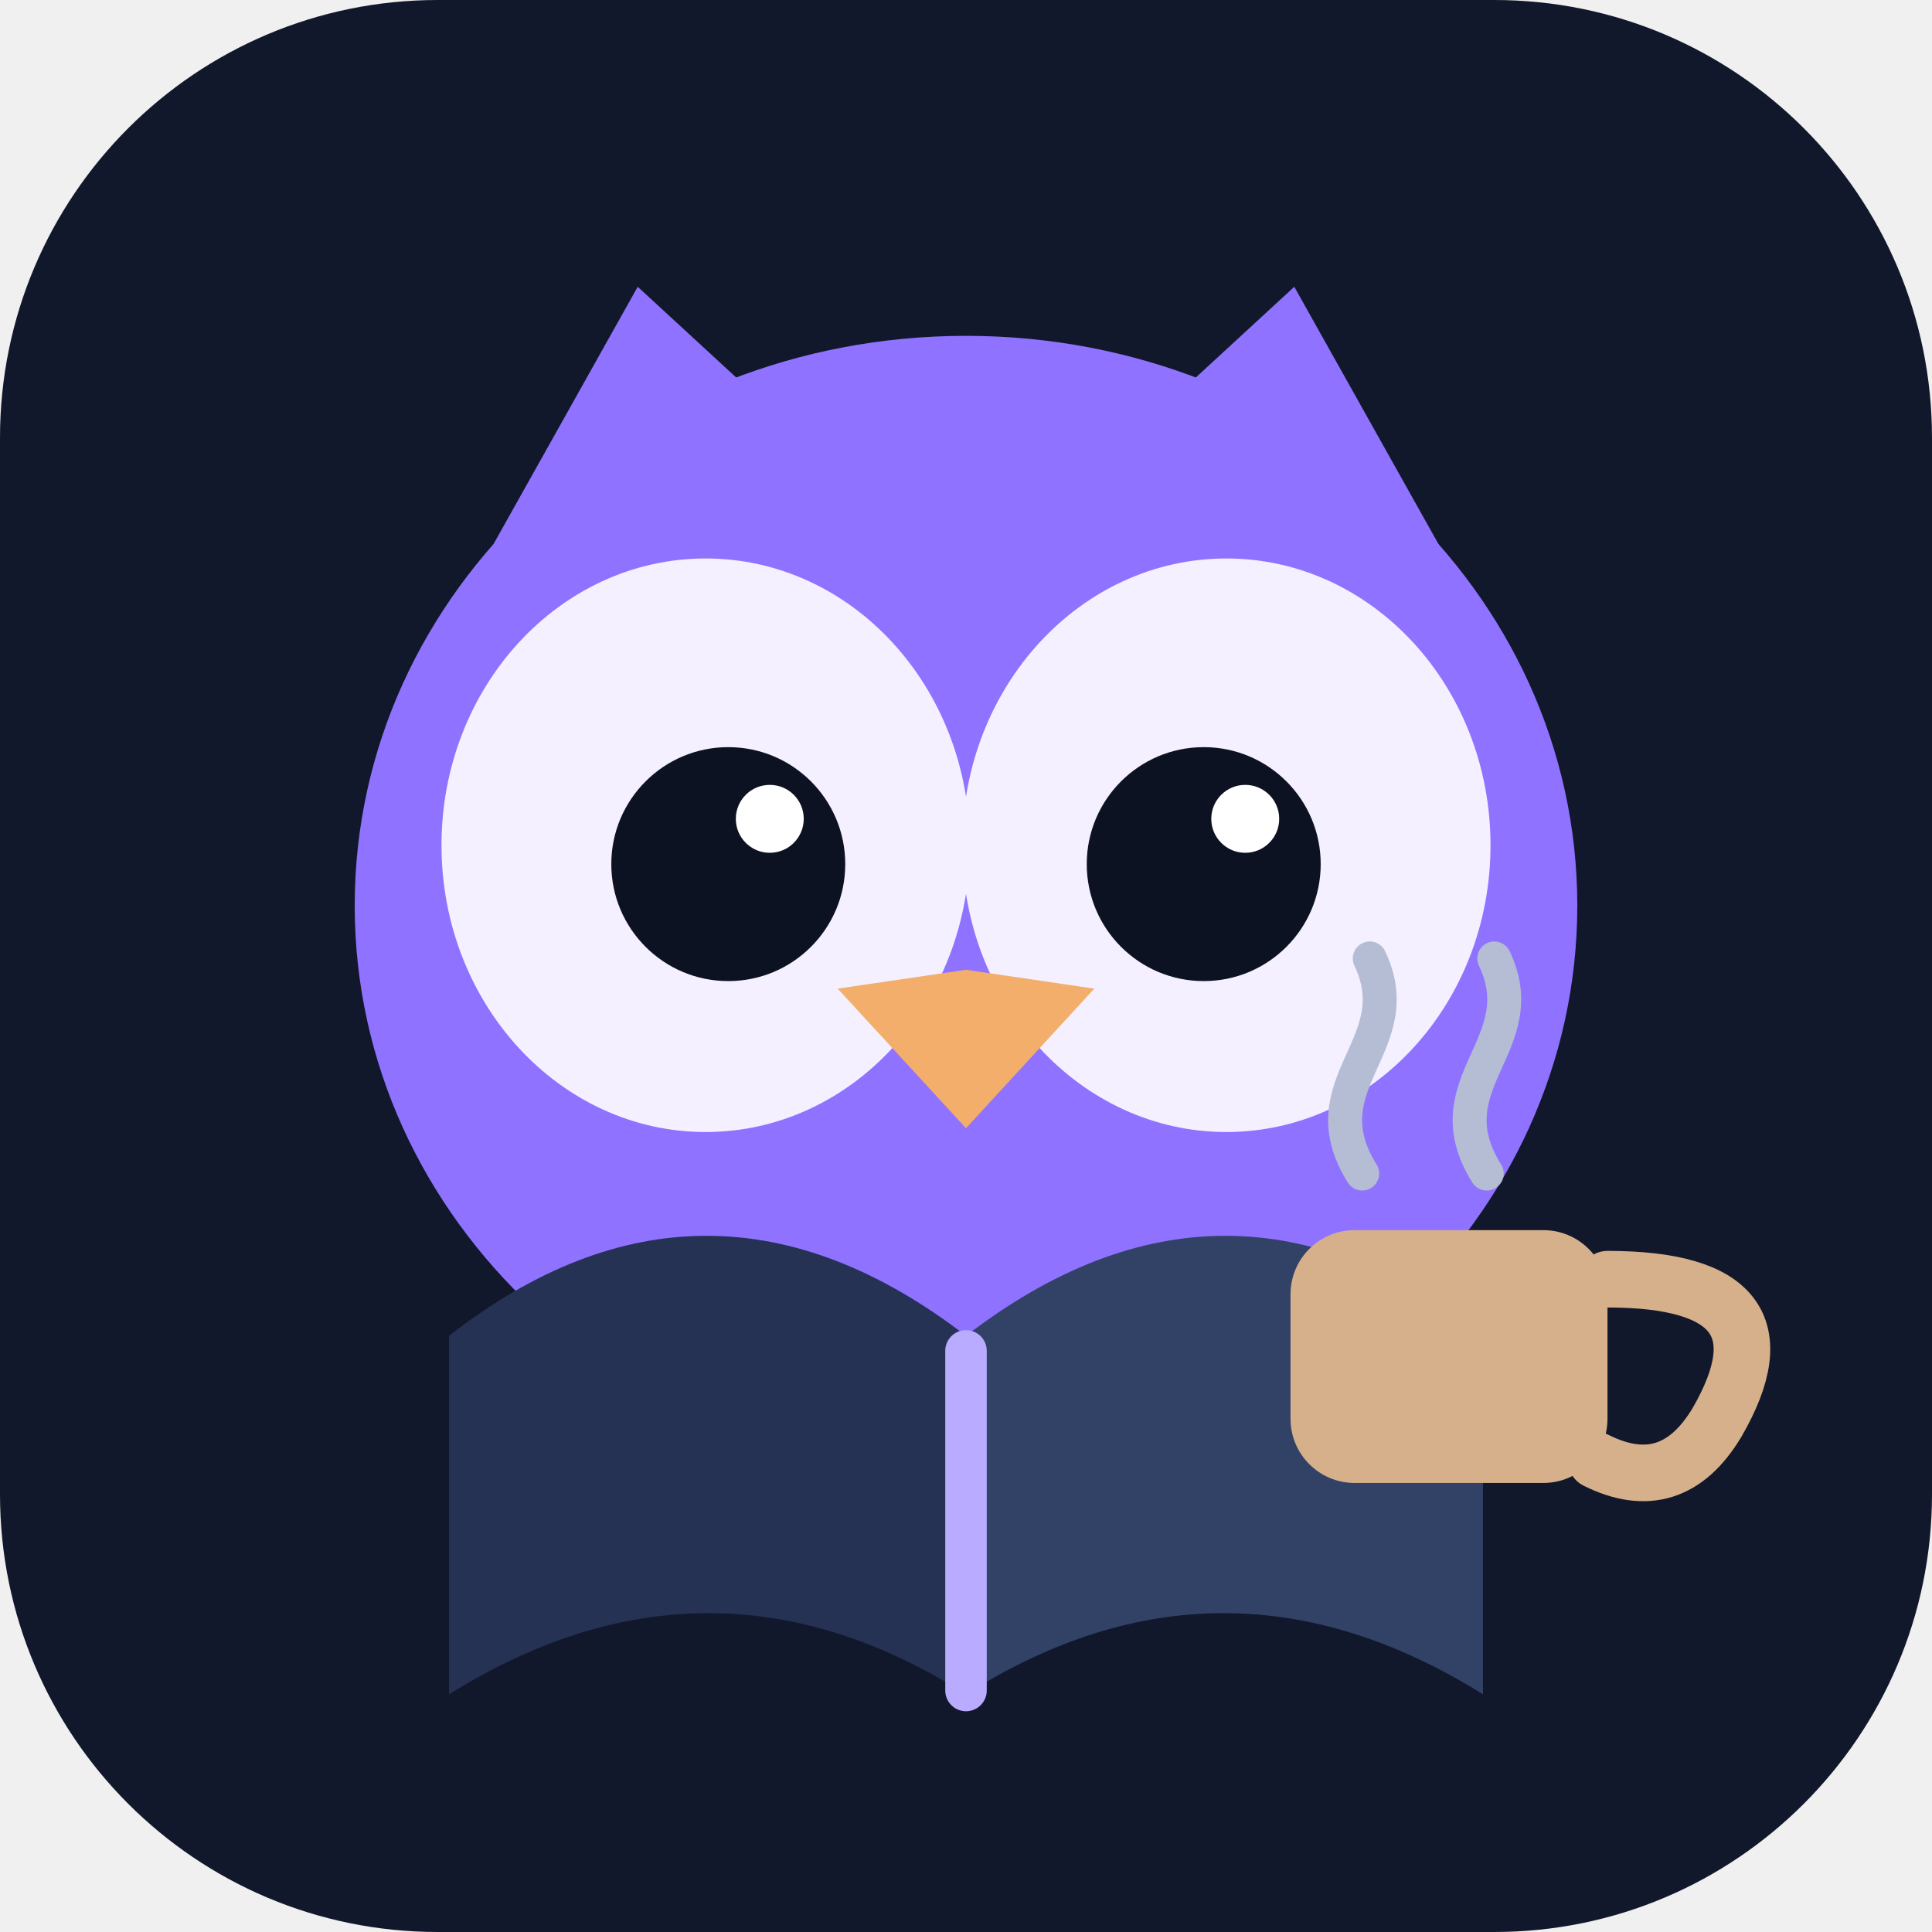
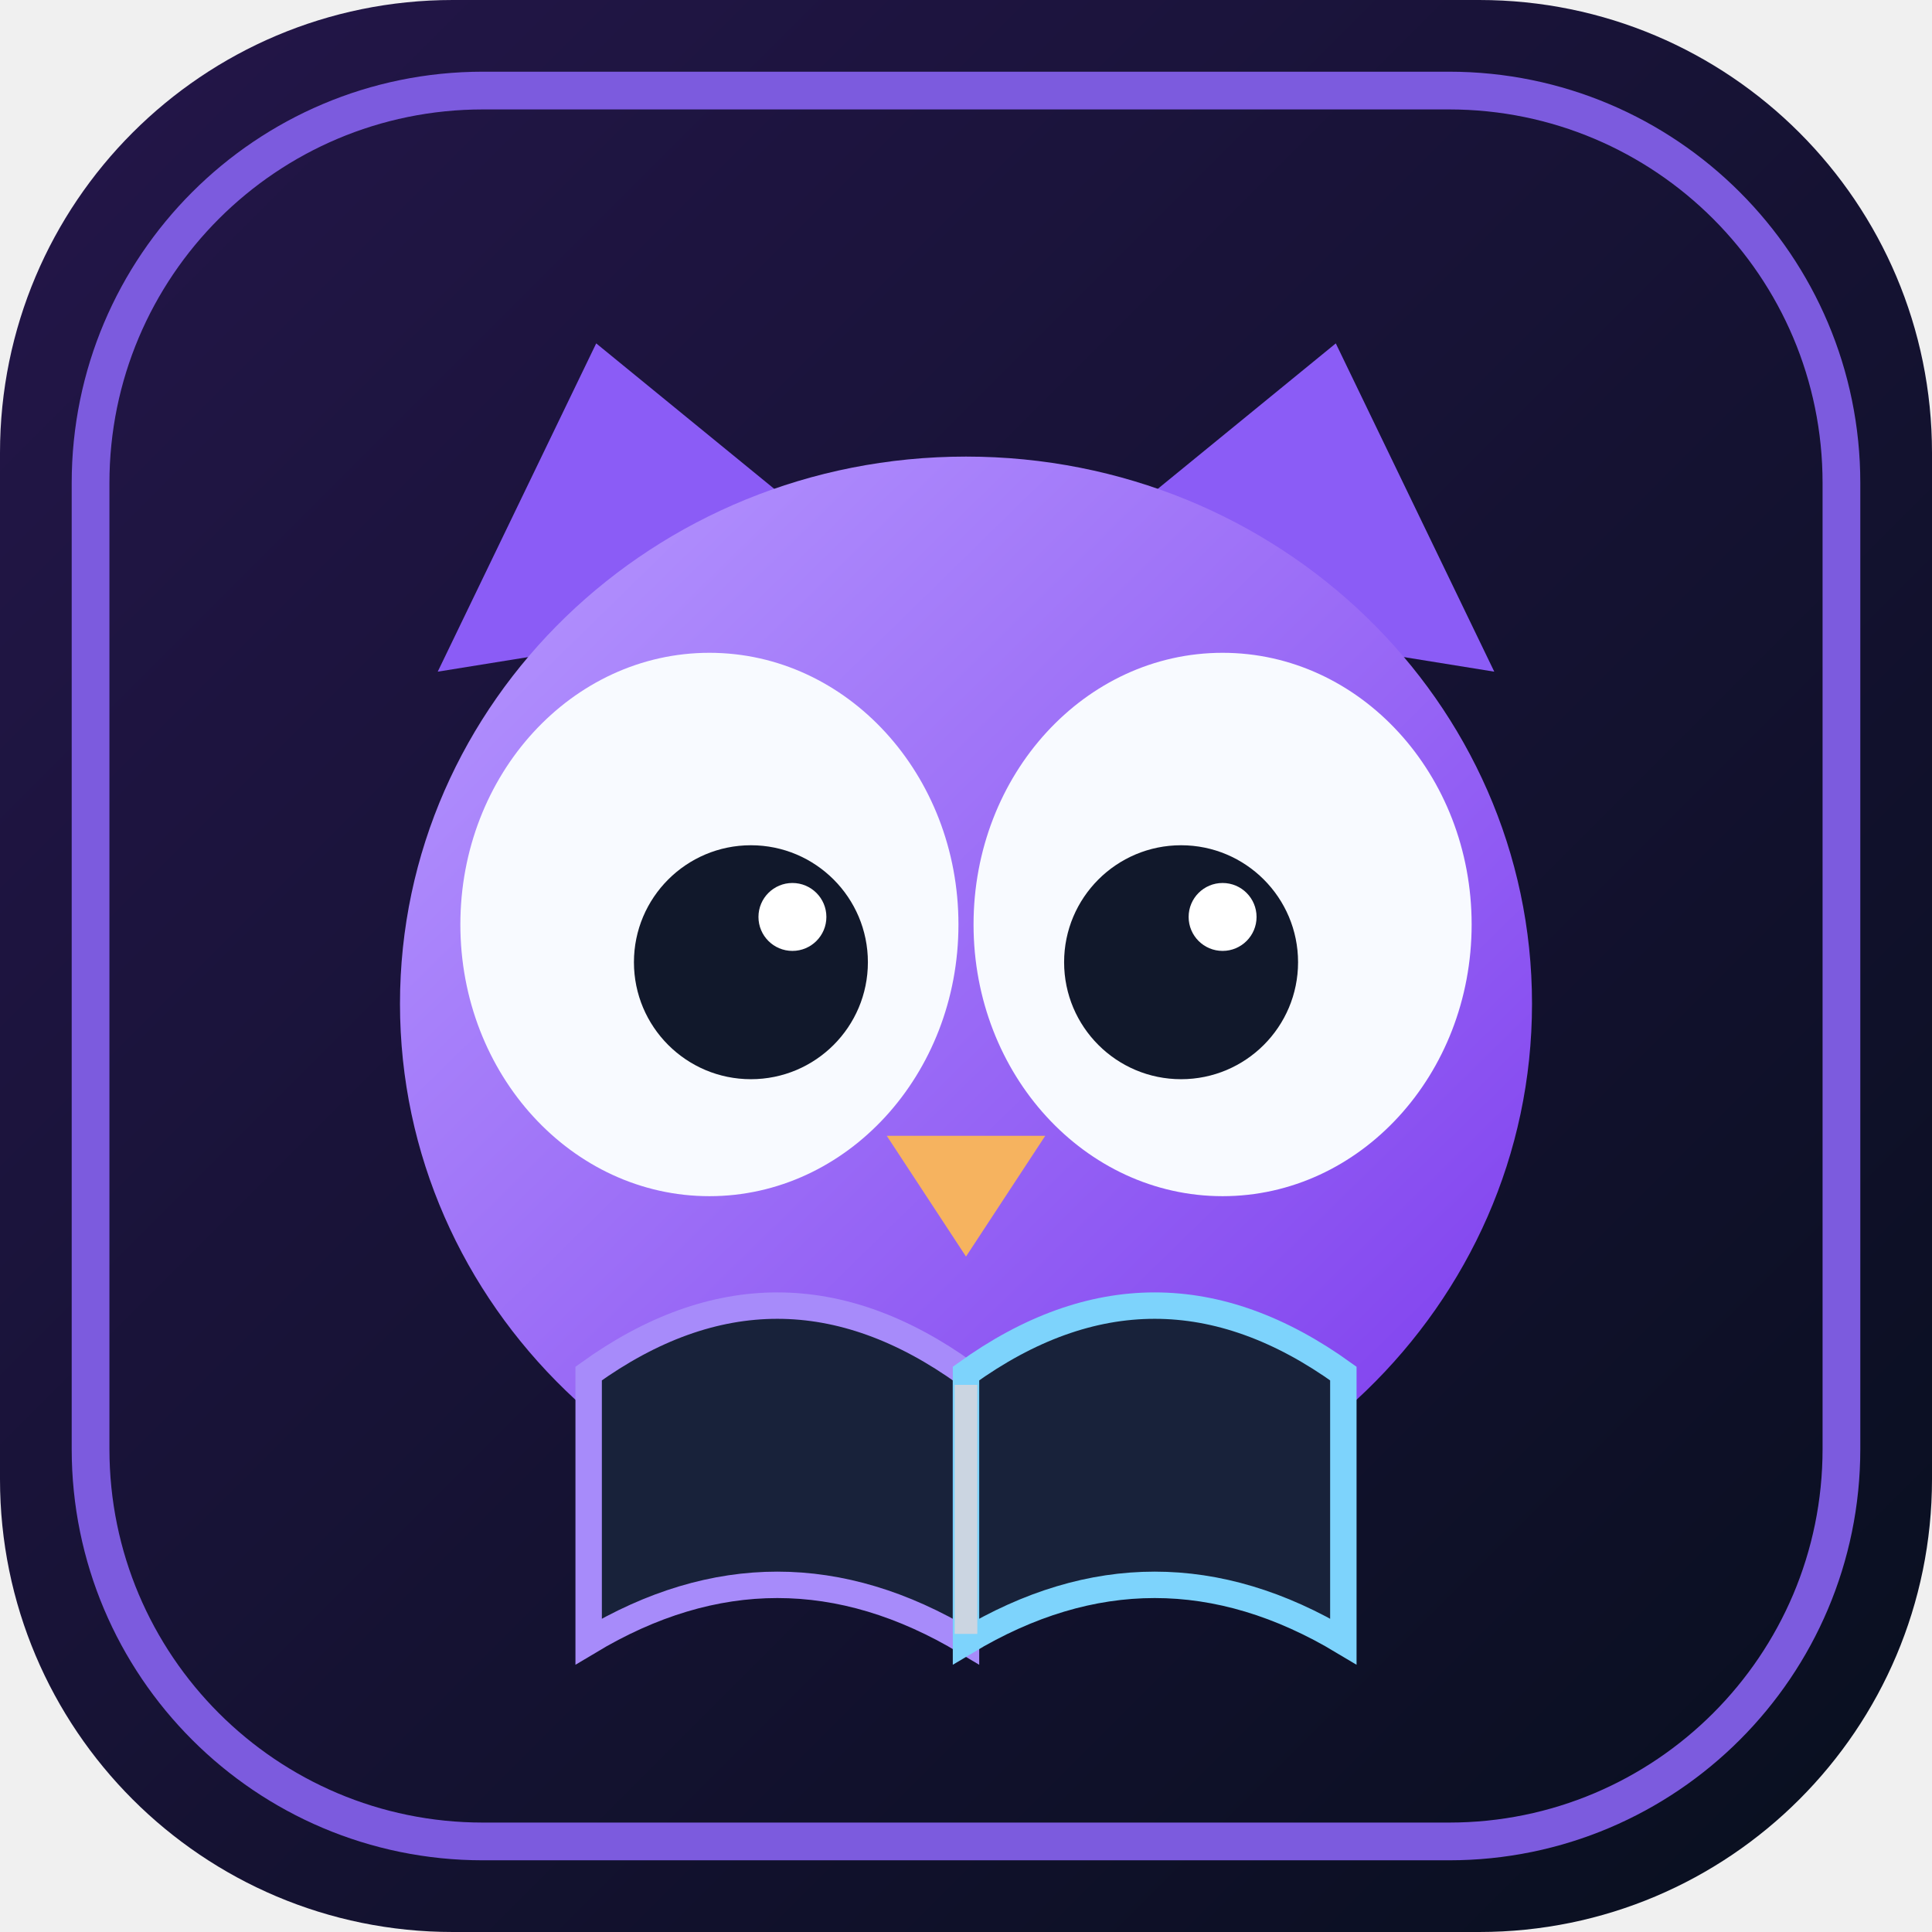
<svg xmlns="http://www.w3.org/2000/svg" viewBox="0 0 512 512">
-   <rect width="512" height="512" rx="116" fill="#11182B" />
-   <path d="M118 167 169 76l76 70M394 167 343 76l-76 70" fill="#8F72FF" />
-   <ellipse cx="256" cy="240" rx="162" ry="151" fill="#8F72FF" />
-   <ellipse cx="187" cy="224" rx="70" ry="76" fill="#F4F0FF" />
-   <ellipse cx="325" cy="224" rx="70" ry="76" fill="#F4F0FF" />
-   <circle cx="193" cy="229" r="31" fill="#0D1222" />
-   <circle cx="319" cy="229" r="31" fill="#0D1222" />
-   <circle cx="204" cy="217" r="9" fill="#fff" />
-   <circle cx="330" cy="217" r="9" fill="#fff" />
-   <path d="m256 257 34 5-34 37-34-37z" fill="#F2AE6A" />
-   <path d="M119 354q68-53 137 0v95q-68-43-137 0z" fill="#263254" />
-   <path d="M393 354q-68-53-137 0v95q68-43 137 0z" fill="#324267" />
-   <path d="M256 358v90" stroke="#B9ABFF" stroke-width="11" stroke-linecap="round" />
-   <rect x="342" y="326" width="84" height="67" rx="17" fill="#D6B08B" />
-   <path d="M426 339q51 0 29 38-12 20-32 10" fill="none" stroke="#D6B08B" stroke-width="15" stroke-linecap="round" />
-   <path d="M361 311c-15-24 13-34 2-57M394 311c-15-24 13-34 2-57" fill="none" stroke="#B4BDD3" stroke-width="9" stroke-linecap="round" />
+   <defs>
+     <linearGradient id="g" x1="0" y1="0" x2="1" y2="1">
+       <stop stop-color="#24164A" />
+       <stop offset="1" stop-color="#080F1E" />
+     </linearGradient>
+     <linearGradient id="o" x1="0" y1="0" x2="1" y2="1">
+       <stop stop-color="#B79AFF" />
+       <stop offset="1" stop-color="#7C3AED" />
+     </linearGradient>
+   </defs>
+   <rect width="512" height="512" rx="120" fill="url(#g)" />
+   <rect x="24" y="24" width="464" height="464" rx="104" fill="none" stroke="#7C5BDE" stroke-width="10" />
+   <path d="M116 178 158 91l82 67M396 178 354 91l-82 67" fill="#8B5CF6" />
+   <ellipse cx="256" cy="266" rx="150" ry="145" fill="url(#o)" />
+   <ellipse cx="188" cy="245" rx="66" ry="72" fill="#F8FAFF" />
+   <ellipse cx="324" cy="245" rx="66" ry="72" fill="#F8FAFF" />
+   <circle cx="199" cy="255" r="31" fill="#11182B" />
+   <circle cx="313" cy="255" r="31" fill="#11182B" />
+   <circle cx="210" cy="243" r="9" fill="#fff" />
+   <circle cx="324" cy="243" r="9" fill="#fff" />
+   <path d="m235 301 42 0-21 32z" fill="#F6B35F" />
+   <path d="M156 364q50-36 100 0v71q-50-30-100 0z" fill="#18223A" stroke="#A78BFA" stroke-width="7" />
+   <path d="M356 364q-50-36-100 0v71q50-30 100 0z" fill="#18223A" stroke="#7DD3FC" stroke-width="7" />
+   <path d="M256 367v66" stroke="#CBD5E1" stroke-width="6" />
</svg>
